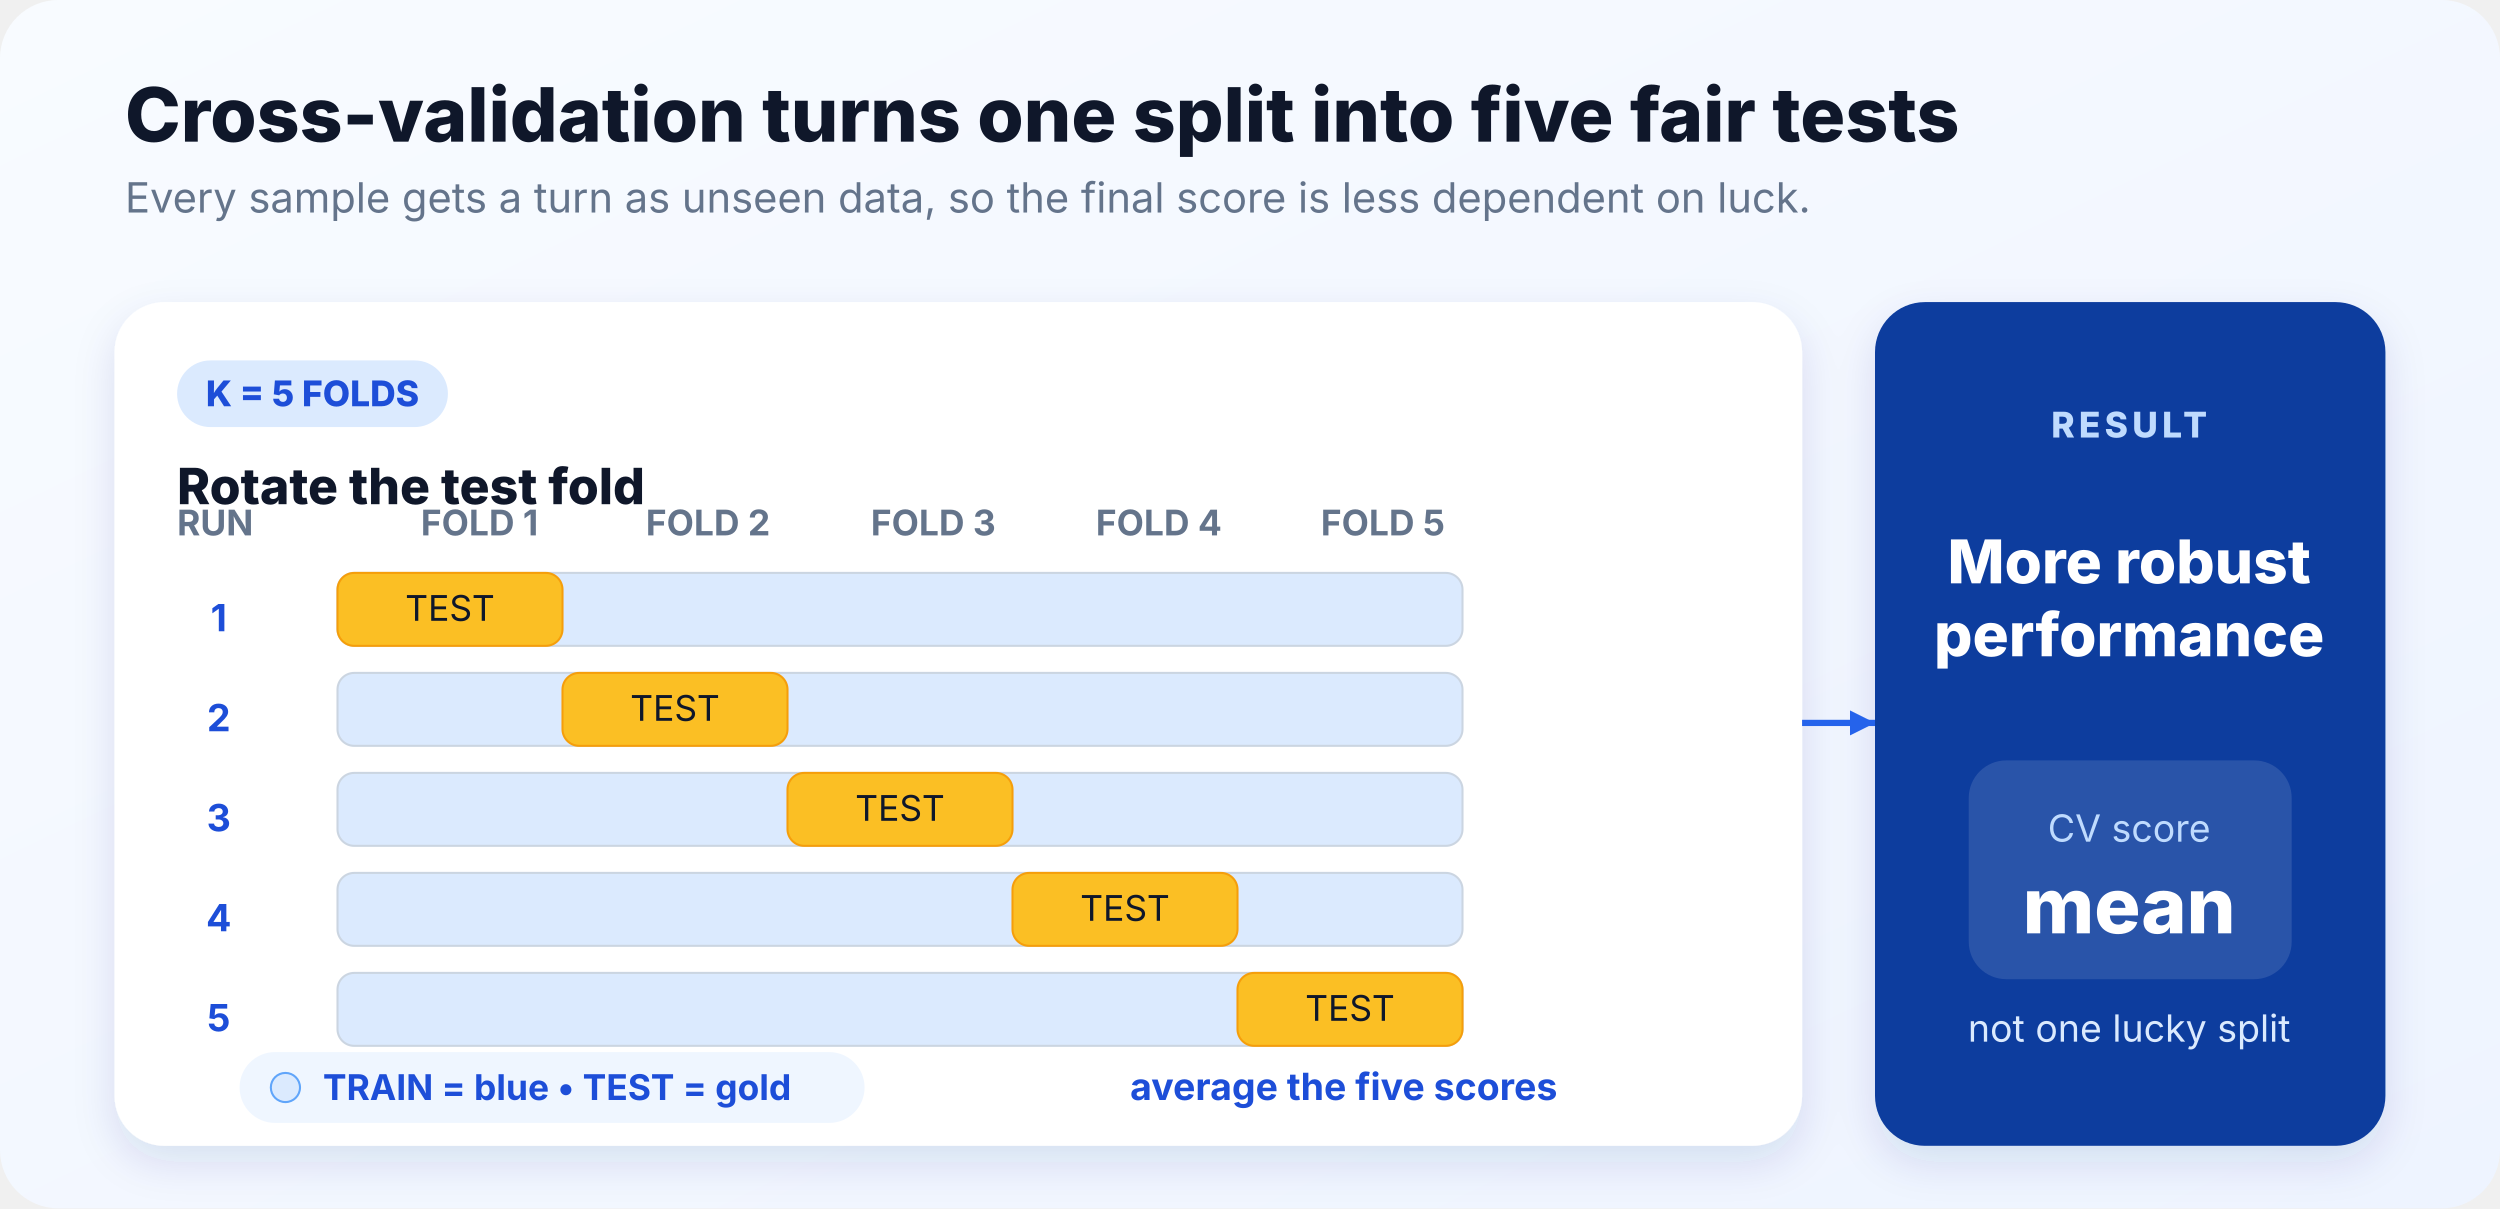
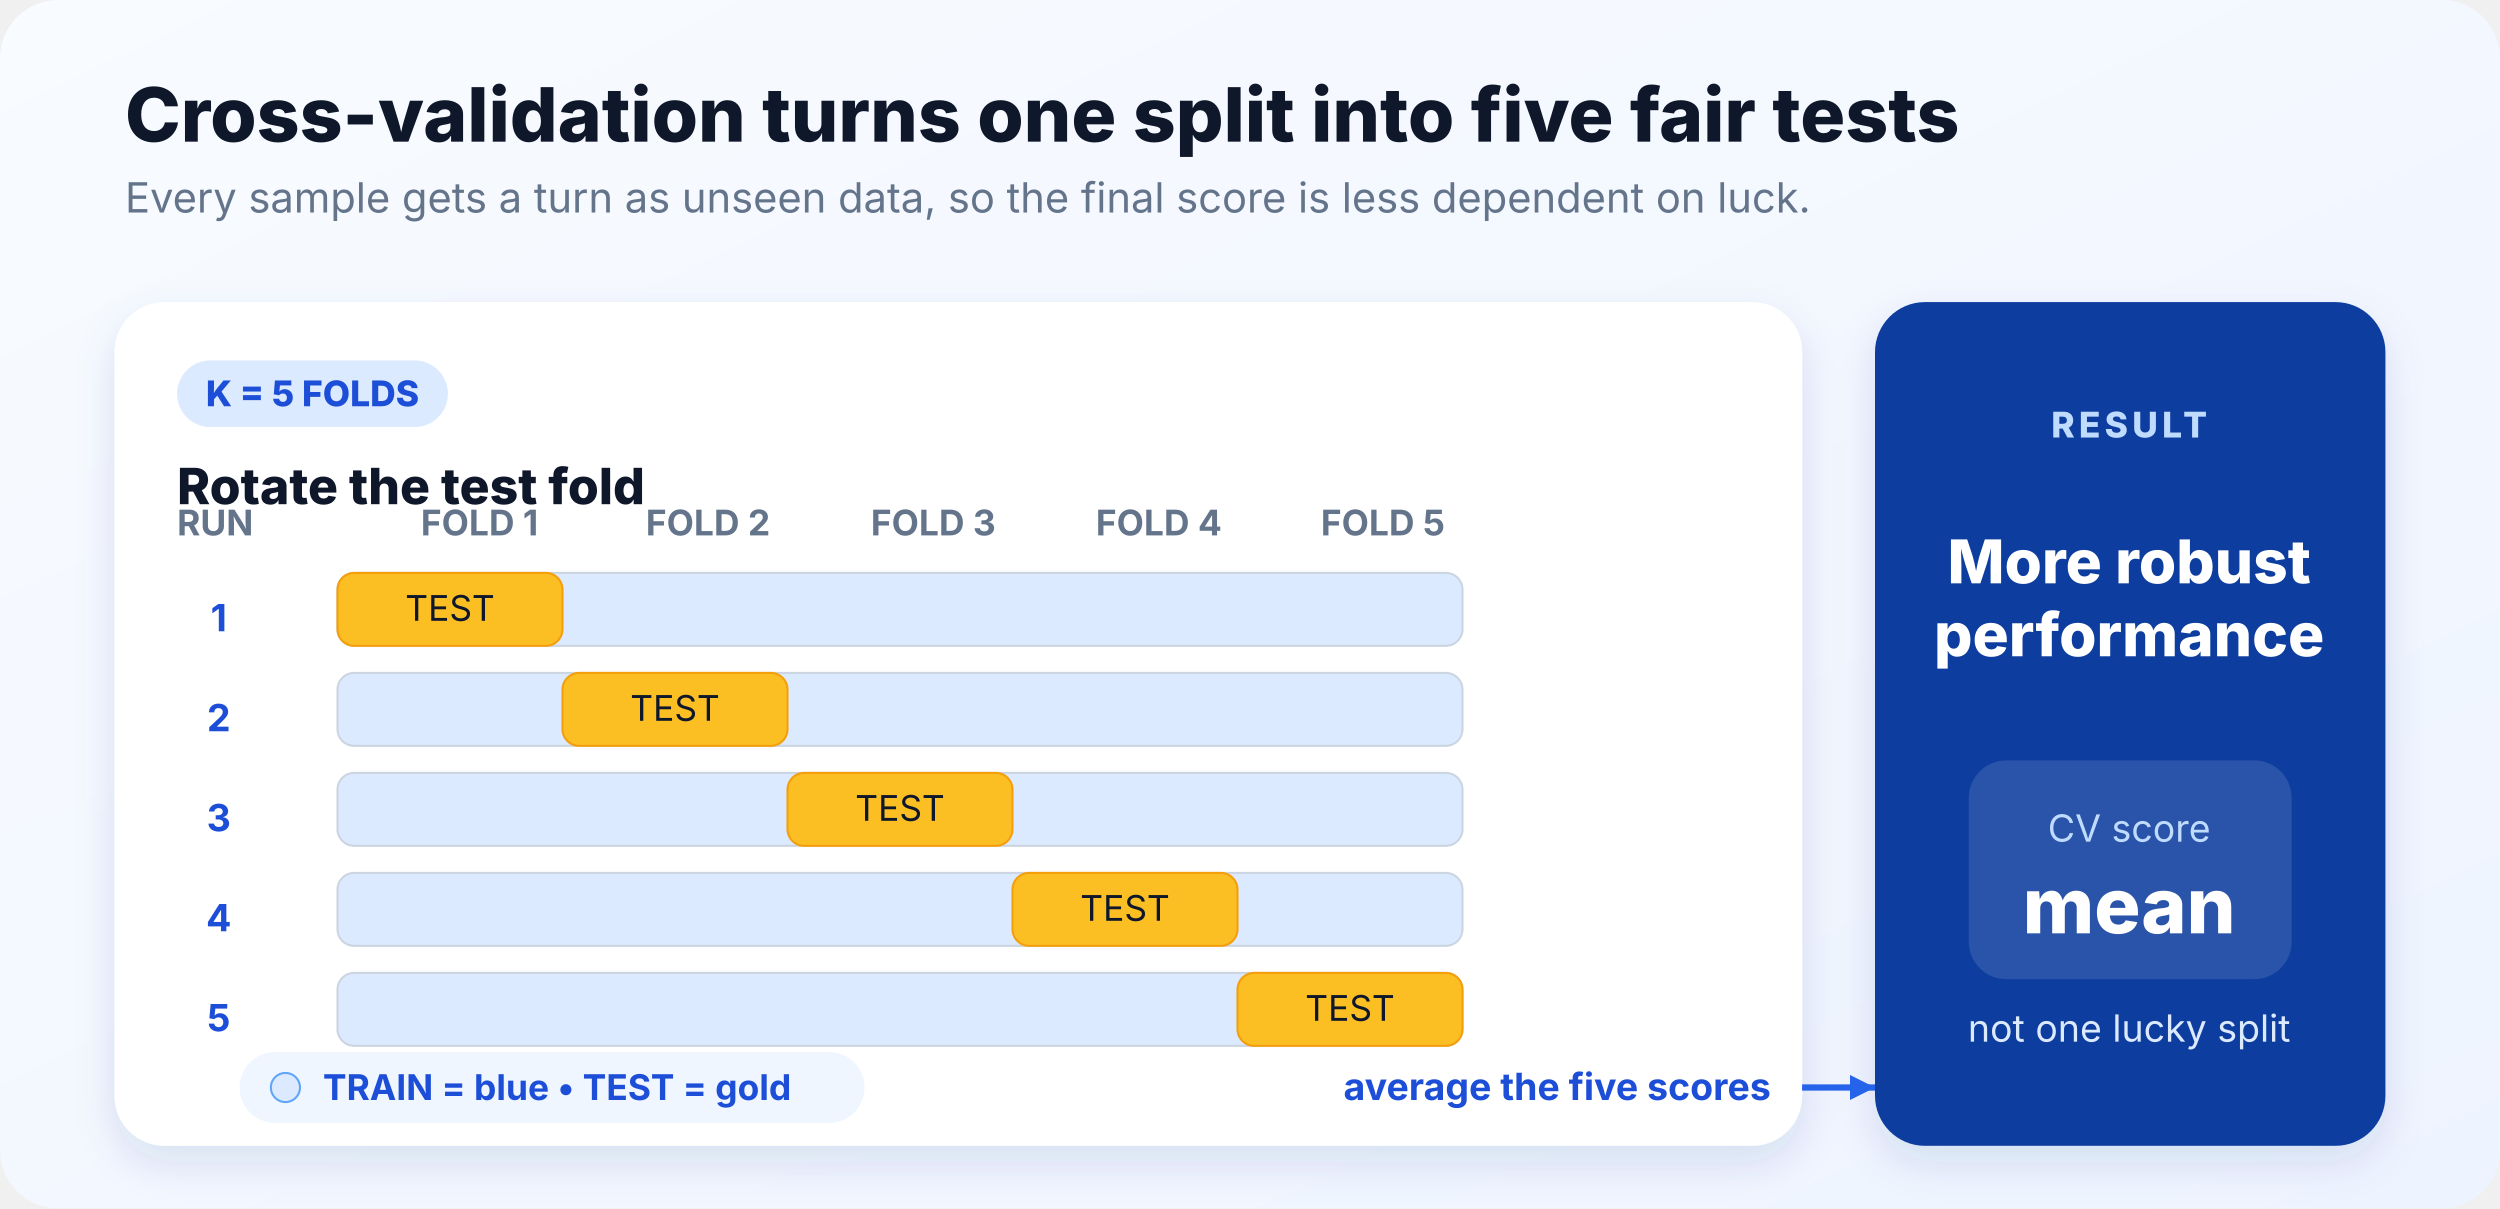
<svg xmlns="http://www.w3.org/2000/svg" viewBox="0 0 1200 580" role="img" aria-labelledby="title desc">
  <defs>
    <linearGradient id="bg" x1="0" y1="0" x2="1" y2="1">
      <stop stop-color="#f8fbff" />
      <stop offset="1" stop-color="#eef4ff" />
    </linearGradient>
    <filter id="shadow" x="-20%" y="-20%" width="140%" height="150%">
      <feDropShadow dx="0" dy="8" stdDeviation="10" flood-color="#1e3a8a" flood-opacity=".12" />
    </filter>
    <marker id="cv-arrow" viewBox="0 0 8 8" refX="8" refY="4" markerWidth="4" markerHeight="4" markerUnits="strokeWidth" orient="auto">
      <path d="M0 0L8 4L0 8Z" fill="#2563eb" />
    </marker>
  </defs>
  <rect width="1200" height="580" rx="28" fill="url(#bg)" />
  <text x="60" y="68" fill="#0f172a" font-family="Inter,Arial,sans-serif" font-size="36" font-weight="800">Cross-validation turns one split into five fair tests</text>
  <text x="60" y="102" fill="#64748b" font-family="Inter,Arial,sans-serif" font-size="20">Every sample gets a turn as unseen data, so the final score is less dependent on luck.</text>
  <g filter="url(#shadow)">
    <rect x="55" y="145" width="810" height="405" rx="24" fill="#fff" />
    <rect x="900" y="145" width="245" height="405" rx="24" fill="#0f3c9e" />
  </g>
  <g font-family="Inter,Arial,sans-serif">
    <rect x="85" y="173" width="130" height="32" rx="16" fill="#dbeafe" />
    <text x="150" y="195" text-anchor="middle" fill="#1d4ed8" font-size="17" font-weight="800">K = 5 FOLDS</text>
    <text x="85" y="242" fill="#0f172a" font-size="24" font-weight="800">Rotate the test fold</text>
    <g transform="translate(85 275)">
      <text x="0" y="-18" fill="#64748b" font-size="17" font-weight="700">RUN</text>
      <text x="117" y="-18" fill="#64748b" font-size="17" font-weight="700">FOLD 1</text>
      <text x="225" y="-18" fill="#64748b" font-size="17" font-weight="700">FOLD 2</text>
      <text x="333" y="-18" fill="#64748b" font-size="17" font-weight="700">FOLD 3</text>
      <text x="441" y="-18" fill="#64748b" font-size="17" font-weight="700">FOLD 4</text>
      <text x="549" y="-18" fill="#64748b" font-size="17" font-weight="700">FOLD 5</text>
      <g font-size="18" font-weight="700" text-anchor="middle">
        <text x="20" y="28" fill="#1d4ed8">1</text>
        <text x="20" y="76" fill="#1d4ed8">2</text>
        <text x="20" y="124" fill="#1d4ed8">3</text>
        <text x="20" y="172" fill="#1d4ed8">4</text>
        <text x="20" y="220" fill="#1d4ed8">5</text>
      </g>
      <g stroke="#cbd5e1" stroke-width="1">
        <rect x="77" y="0" width="540" height="35" rx="8" fill="#dbeafe" />
        <rect x="77" y="48" width="540" height="35" rx="8" fill="#dbeafe" />
        <rect x="77" y="96" width="540" height="35" rx="8" fill="#dbeafe" />
        <rect x="77" y="144" width="540" height="35" rx="8" fill="#dbeafe" />
        <rect x="77" y="192" width="540" height="35" rx="8" fill="#dbeafe" />
      </g>
      <g fill="#fbbf24" stroke="#f59e0b" stroke-width="1">
        <rect x="77" y="0" width="108" height="35" rx="8" />
        <rect x="185" y="48" width="108" height="35" rx="8" />
        <rect x="293" y="96" width="108" height="35" rx="8" />
        <rect x="401" y="144" width="108" height="35" rx="8" />
        <rect x="509" y="192" width="108" height="35" rx="8" />
      </g>
      <g fill="#0f172a" font-size="17" text-anchor="middle">
        <text x="131" y="23">TEST</text>
        <text x="239" y="71">TEST</text>
        <text x="347" y="119">TEST</text>
        <text x="455" y="167">TEST</text>
        <text x="563" y="215">TEST</text>
      </g>
    </g>
    <rect x="115" y="505" width="300" height="34" rx="17" fill="#eff6ff" />
    <circle cx="137" cy="522" r="7" fill="#dbeafe" stroke="#60a5fa" />
    <text x="155" y="528" fill="#1d4ed8" font-size="17" font-weight="700">TRAIN = blue • TEST = gold</text>
-     <path d="M865 347 H900" fill="none" stroke="#2563eb" stroke-width="3" marker-end="url(#cv-arrow)" />
-     <text x="645" y="528" text-anchor="middle" fill="#1d4ed8" font-size="18" font-weight="700">average the five scores</text>
+     <path d="M865 522 H900" fill="none" stroke="#2563eb" stroke-width="3" marker-end="url(#cv-arrow)" />
+     <text x="850" y="528" text-anchor="end" fill="#1d4ed8" font-size="18" font-weight="700">average the five scores</text>
    <text x="1022" y="210" text-anchor="middle" fill="#bfdbfe" font-size="17" font-weight="800" letter-spacing="2">RESULT</text>
    <text x="1022" y="280" text-anchor="middle" fill="#fff" font-size="29" font-weight="800">More robust</text>
    <text x="1022" y="315" text-anchor="middle" fill="#fff" font-size="29" font-weight="800">performance</text>
    <rect x="945" y="365" width="155" height="105" rx="18" fill="#fff" opacity=".12" />
    <text x="1022" y="404" text-anchor="middle" fill="#bfdbfe" font-size="18">CV score</text>
    <text x="1022" y="448" text-anchor="middle" fill="#fff" font-size="37" font-weight="800">mean</text>
    <text x="1022" y="500" text-anchor="middle" fill="#dbeafe" font-size="18">not one lucky split</text>
  </g>
</svg>
